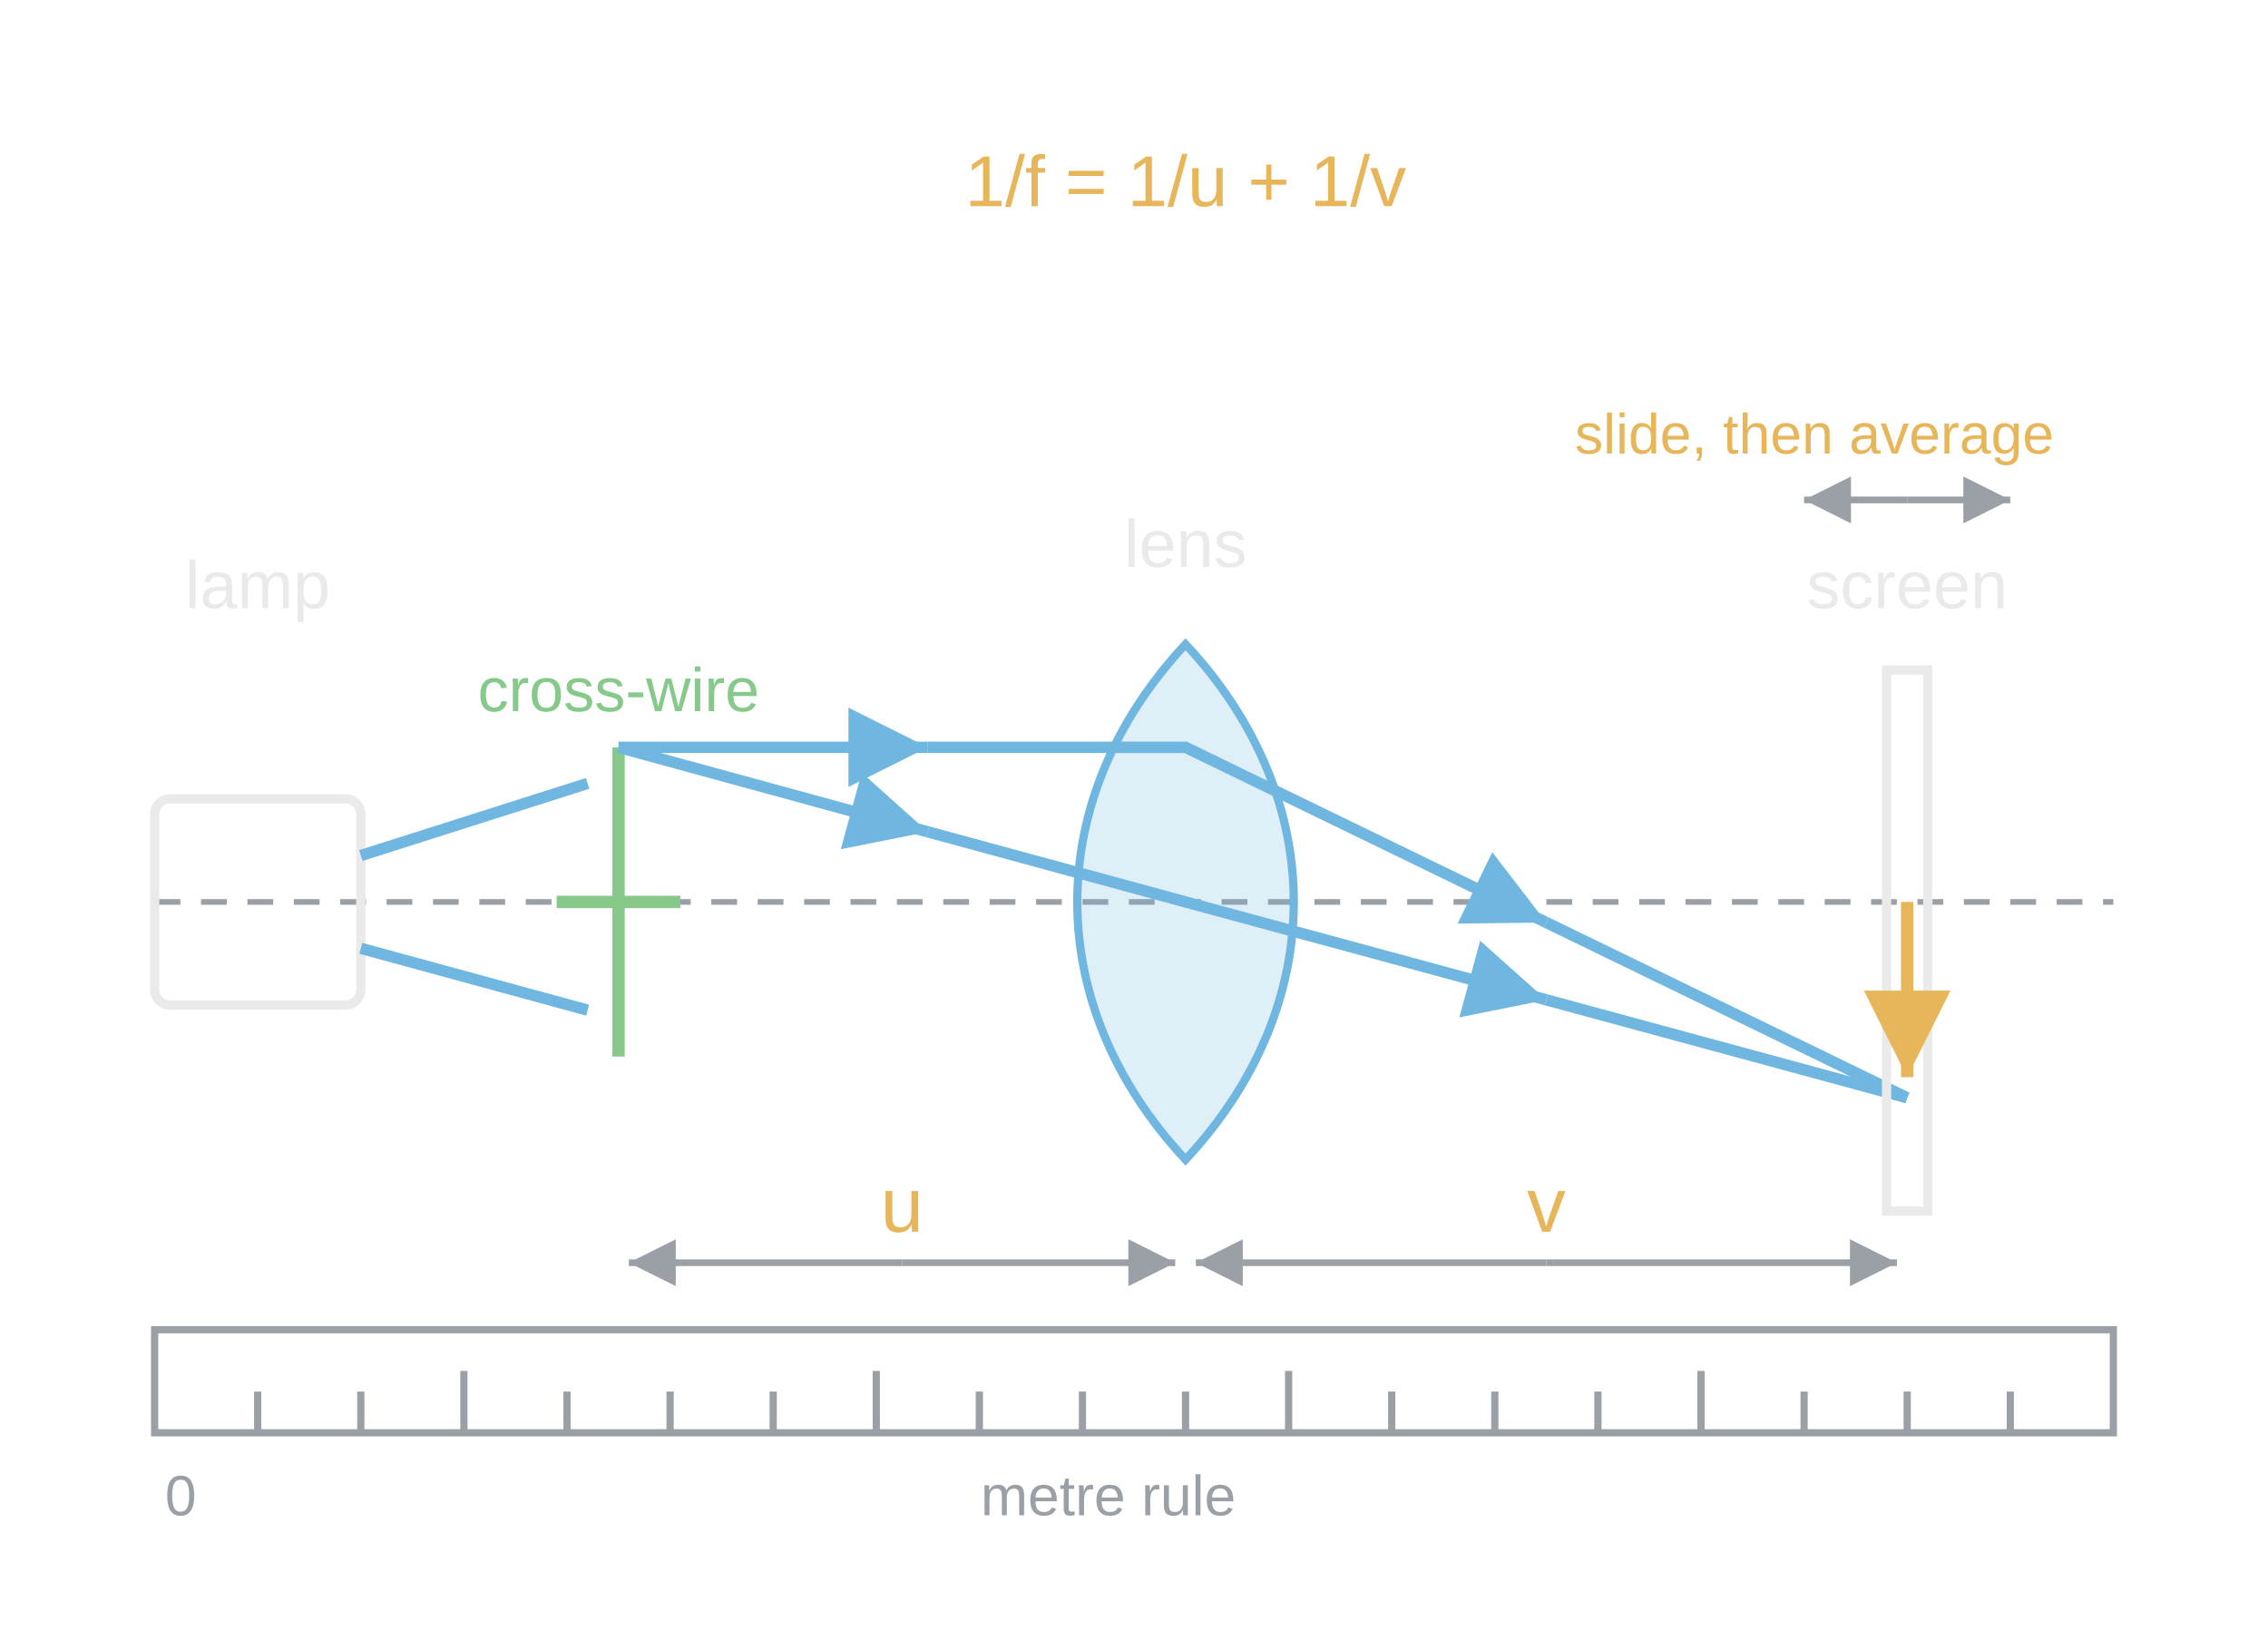
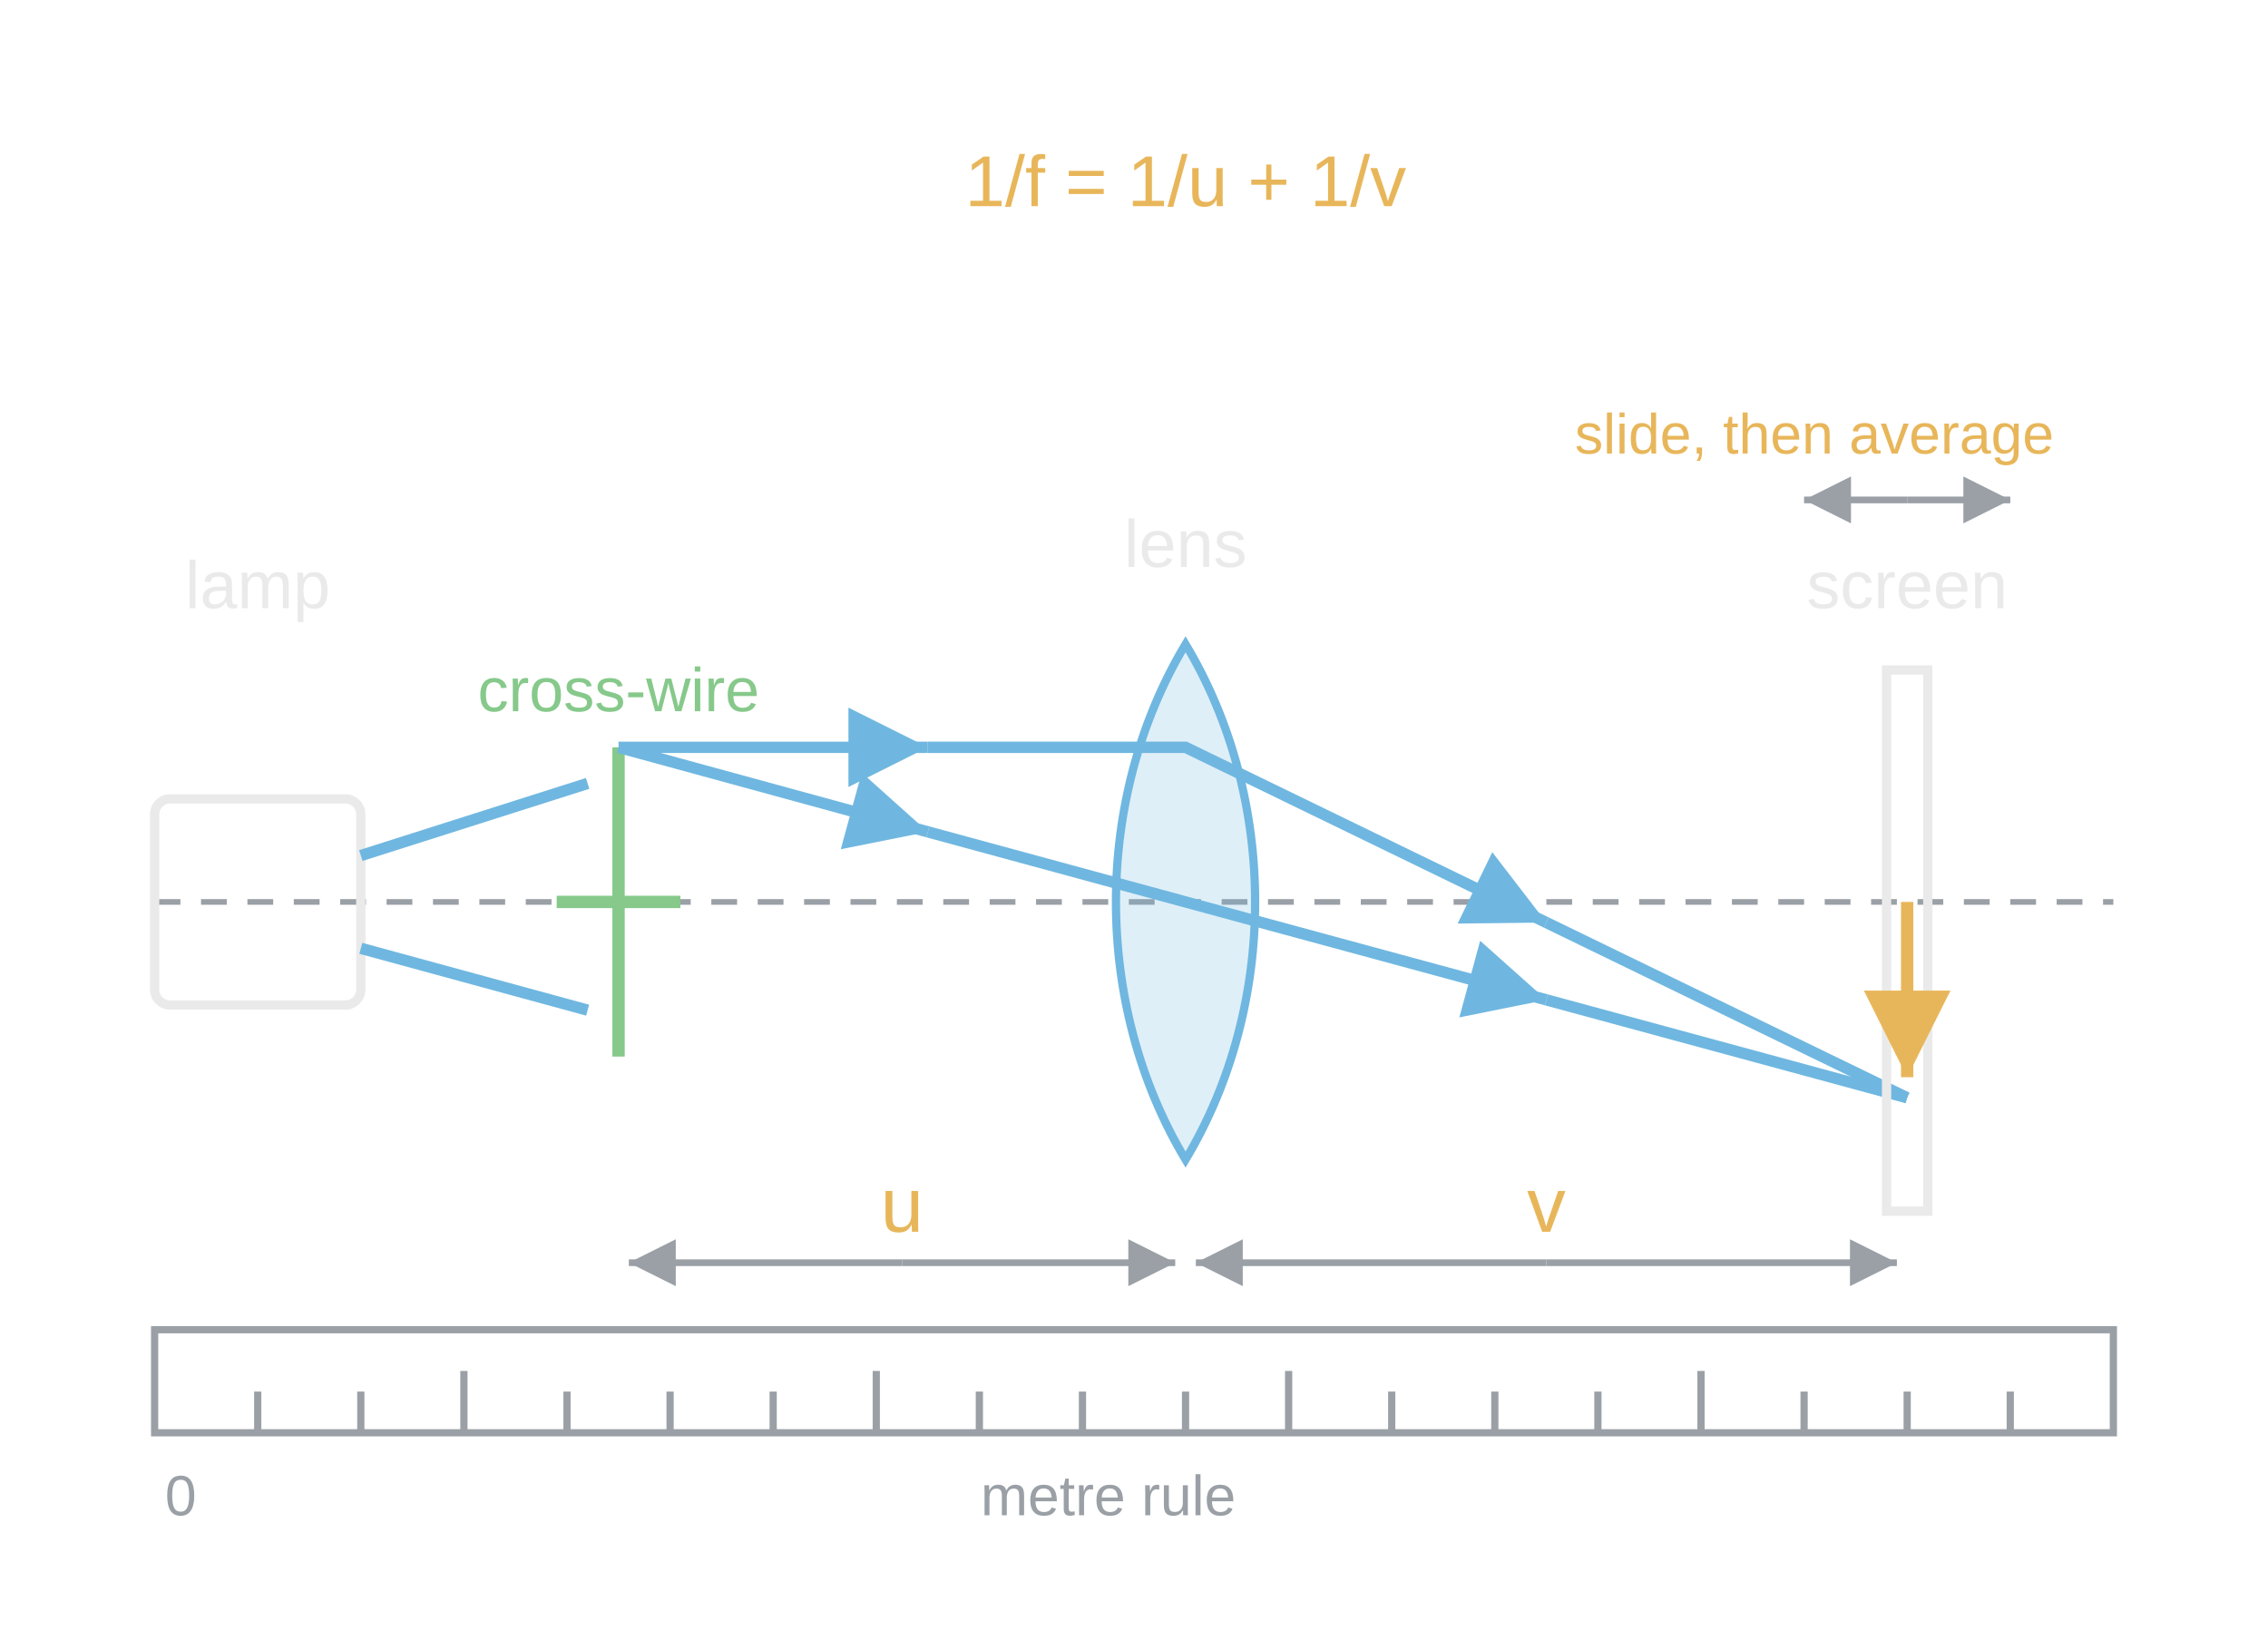
<svg xmlns="http://www.w3.org/2000/svg" viewBox="0 0 440 320" font-family="Segoe UI, Arial, sans-serif">
  <style>
    text { fill:#EAEAEA; font-size:13px; }
    .lens { fill:#6FB7E0; fill-opacity:0.22; stroke:#6FB7E0; stroke-width:1.6; }
    .ray { fill:none; stroke:#6FB7E0; stroke-width:2.2; }
    .kit { fill:none; stroke:#EAEAEA; stroke-width:1.8; }
    .obj { fill:none; stroke:#86C98B; stroke-width:2.4; }
    .img { fill:none; stroke:#E8B65A; stroke-width:2.4; }
    .rule { fill:none; stroke:#9AA0A6; stroke-width:1.4; }
    .axisline { fill:none; stroke:#9AA0A6; stroke-width:1.1; stroke-dasharray:5 4; }
    .dim { fill:none; stroke:#9AA0A6; stroke-width:1.3; }
    .sym { fill:#E8B65A; font-size:15px; }
    .eq { fill:#E8B65A; font-size:14px; }
    .lbl { fill:#E8B65A; font-size:11px; }
    .green { fill:#86C98B; font-size:12px; }
    .grey { fill:#9AA0A6; font-size:11px; }
  </style>
  <defs>
    <marker id="ab" markerWidth="8" markerHeight="8" refX="7" refY="3.5" orient="auto">
      <path d="M0,0 L7,3.5 L0,7 Z" fill="#6FB7E0" />
    </marker>
    <marker id="ag" markerWidth="8" markerHeight="8" refX="7" refY="3.5" orient="auto">
      <path d="M0,0 L7,3.5 L0,7 Z" fill="#9AA0A6" />
    </marker>
    <marker id="am" markerWidth="8" markerHeight="8" refX="7" refY="3.5" orient="auto">
      <path d="M0,0 L7,3.5 L0,7 Z" fill="#E8B65A" />
    </marker>
  </defs>
  <text class="eq" x="230" y="40" text-anchor="middle">1/f = 1/u + 1/v</text>
  <path class="axisline" d="M30,175 H410" />
  <rect class="kit" x="30" y="155" width="40" height="40" rx="3" />
  <path class="ray" d="M70,166 L114,152" />
  <path class="ray" d="M70,184 L114,196" />
  <text x="50" y="118" text-anchor="middle">lamp</text>
  <path class="obj" d="M120,145 V205 M108,175 H132" />
  <text class="green" x="120" y="138" text-anchor="middle">cross-wire</text>
-   <path class="lens" d="M230,125 C258,155 258,195 230,225 C202,195 202,155 230,125 Z" />
+   <path class="lens" d="M230,125 C248,155 248,195 230,225 C212,195 212,155 230,125 Z" />
  <text x="230" y="110" text-anchor="middle">lens</text>
  <path class="ray" d="M120,145 H180" marker-end="url(#ab)" />
  <path class="ray" d="M180,145 H230 L300,179" marker-end="url(#ab)" />
  <path class="ray" d="M300,179 L370,213" />
  <path class="ray" d="M120,145 L180,161.4" marker-end="url(#ab)" />
  <path class="ray" d="M180,161.4 L230,175 L300,194" marker-end="url(#ab)" />
  <path class="ray" d="M300,194 L370,213" />
  <rect class="kit" x="366" y="130" width="8" height="105" />
  <path class="img" d="M370,175 V209" marker-end="url(#am)" />
  <text x="370" y="118" text-anchor="middle">screen</text>
  <path class="dim" d="M370,97 H350" marker-end="url(#ag)" />
  <path class="dim" d="M370,97 H390" marker-end="url(#ag)" />
  <text class="lbl" x="352" y="88" text-anchor="middle">slide, then average</text>
  <path class="dim" d="M175,245 H122" marker-end="url(#ag)" />
  <path class="dim" d="M175,245 H228" marker-end="url(#ag)" />
  <text class="sym" x="175" y="239" text-anchor="middle">u</text>
  <path class="dim" d="M300,245 H232" marker-end="url(#ag)" />
  <path class="dim" d="M300,245 H368" marker-end="url(#ag)" />
  <text class="sym" x="300" y="239" text-anchor="middle">v</text>
  <rect class="rule" x="30" y="258" width="380" height="20" />
  <path class="rule" d="M50,278 V270 M70,278 V270 M90,278 V266 M110,278 V270 M130,278 V270 M150,278 V270 M170,278 V266 M190,278 V270 M210,278 V270 M230,278 V270 M250,278 V266 M270,278 V270 M290,278 V270 M310,278 V270 M330,278 V266 M350,278 V270 M370,278 V270 M390,278 V270" />
  <text class="grey" x="32" y="294">0</text>
  <text class="grey" x="215" y="294" text-anchor="middle">metre rule</text>
</svg>
